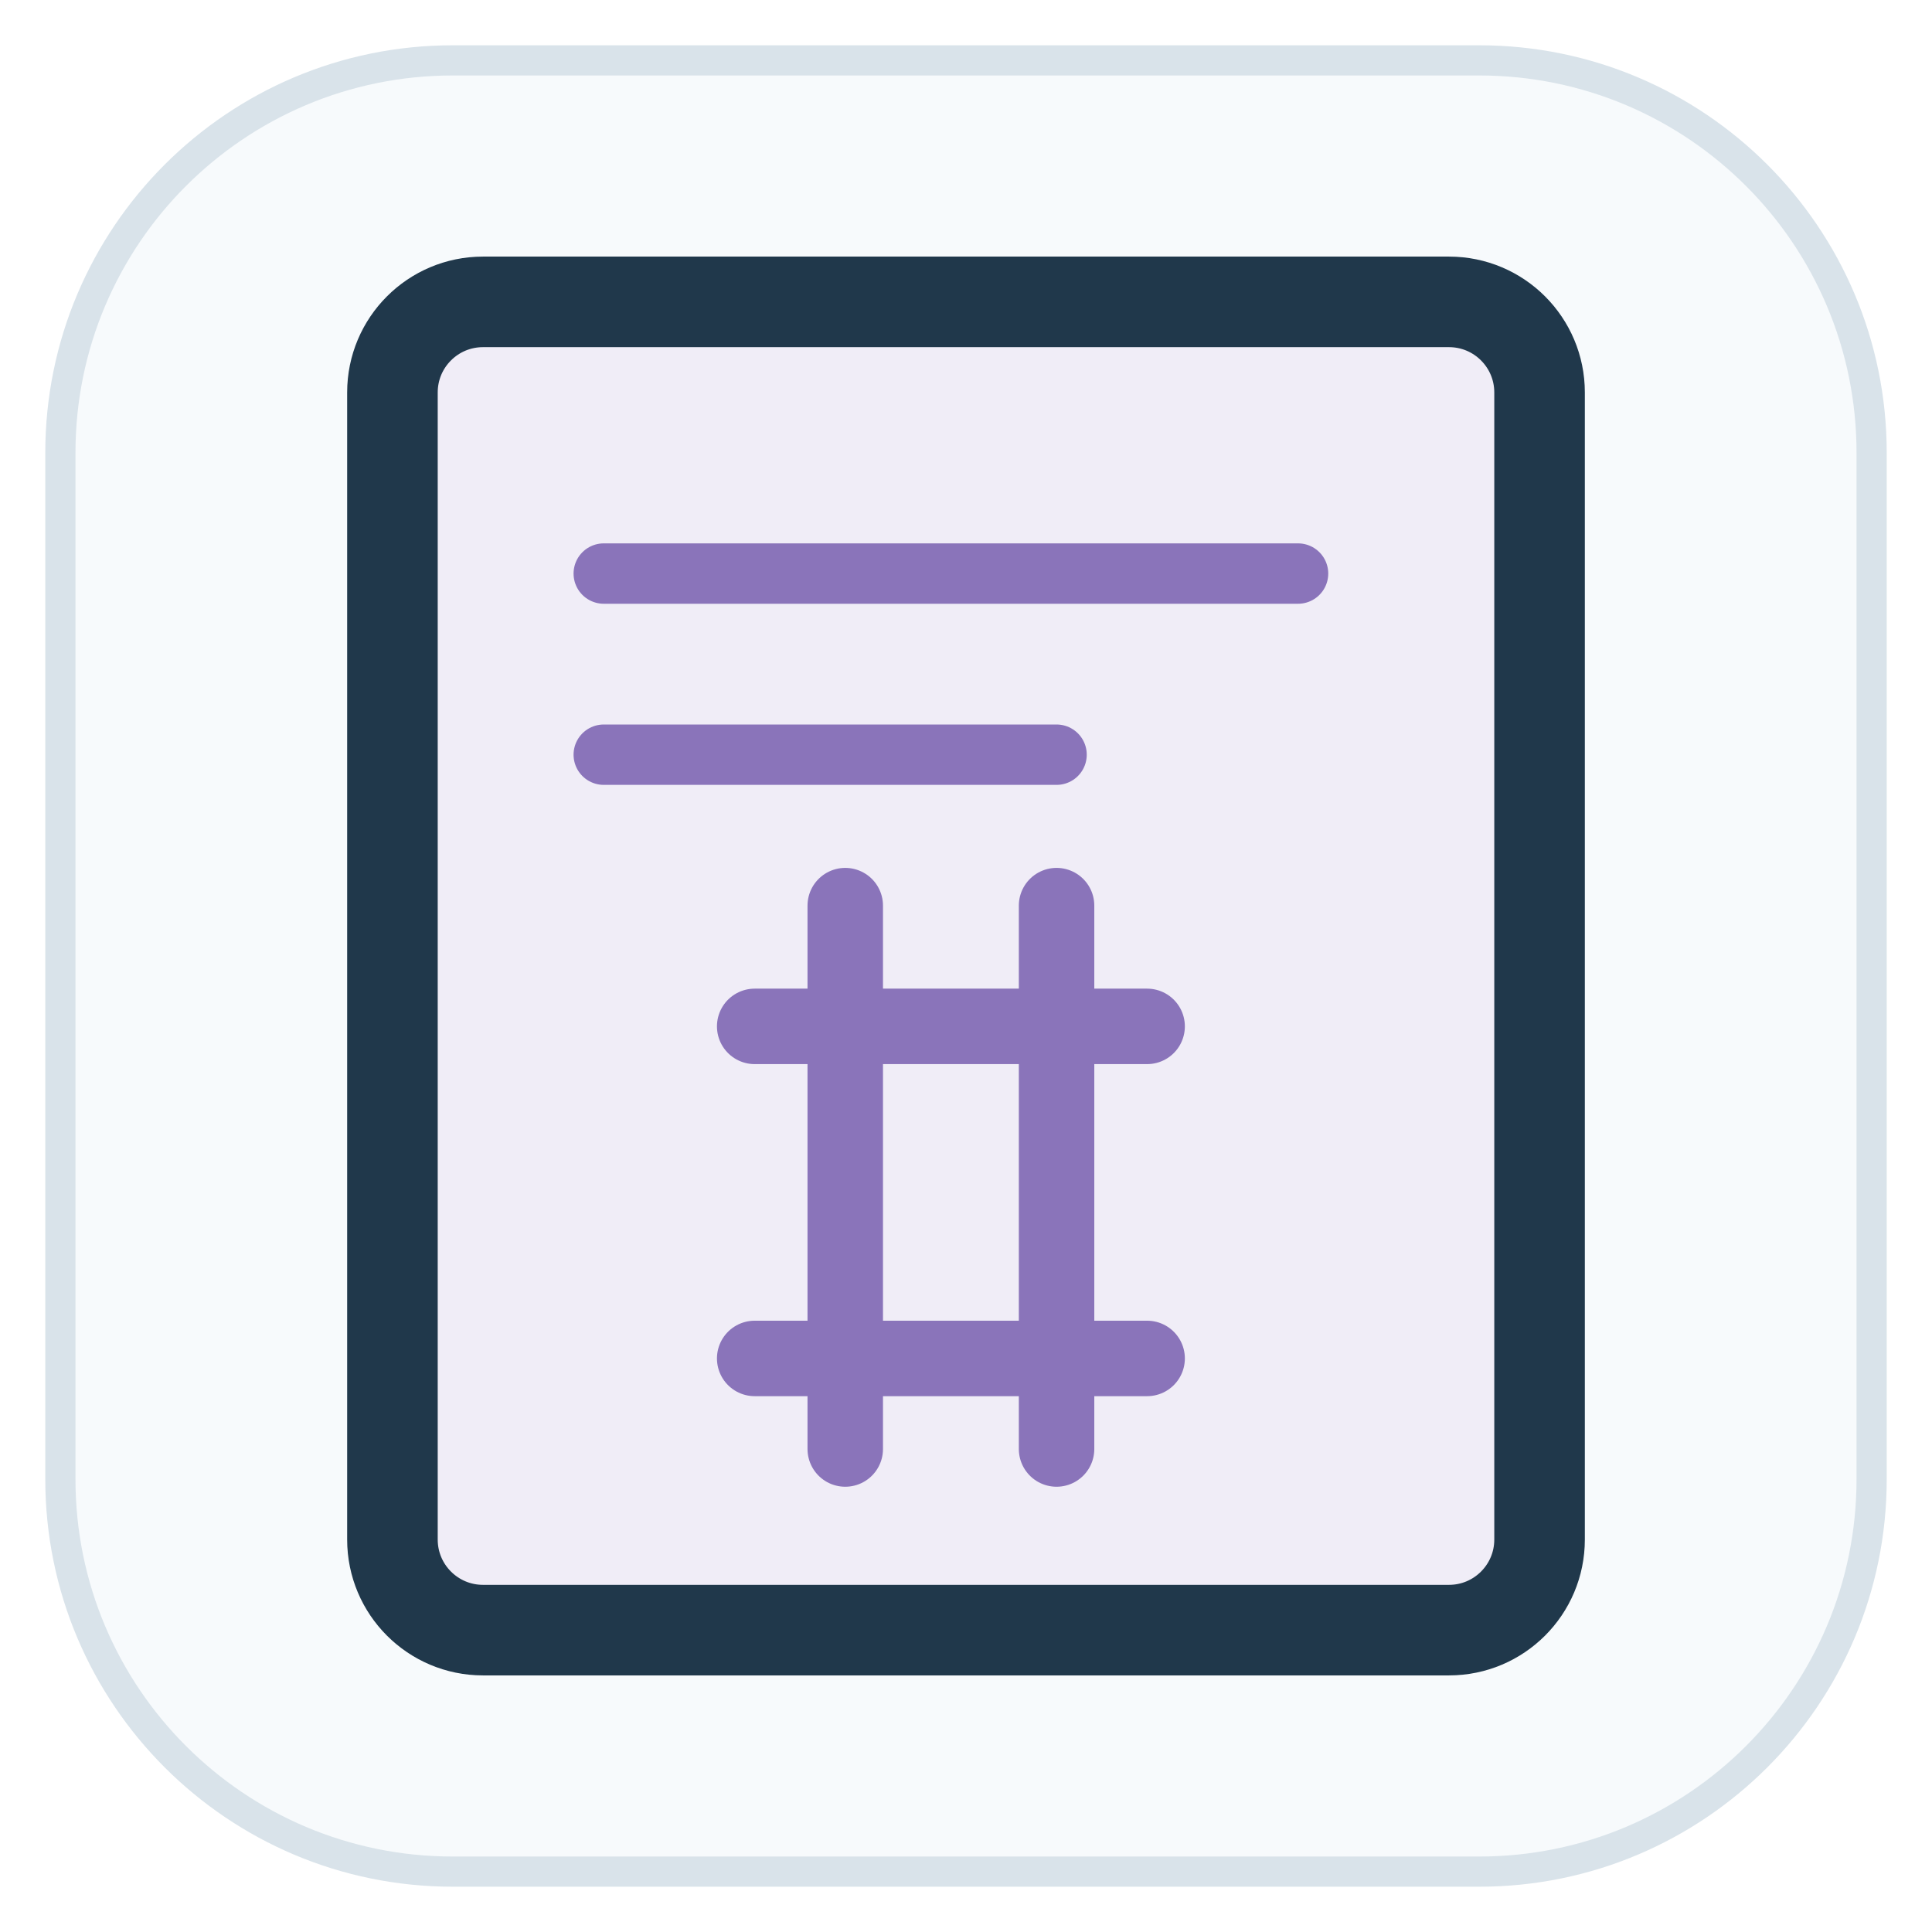
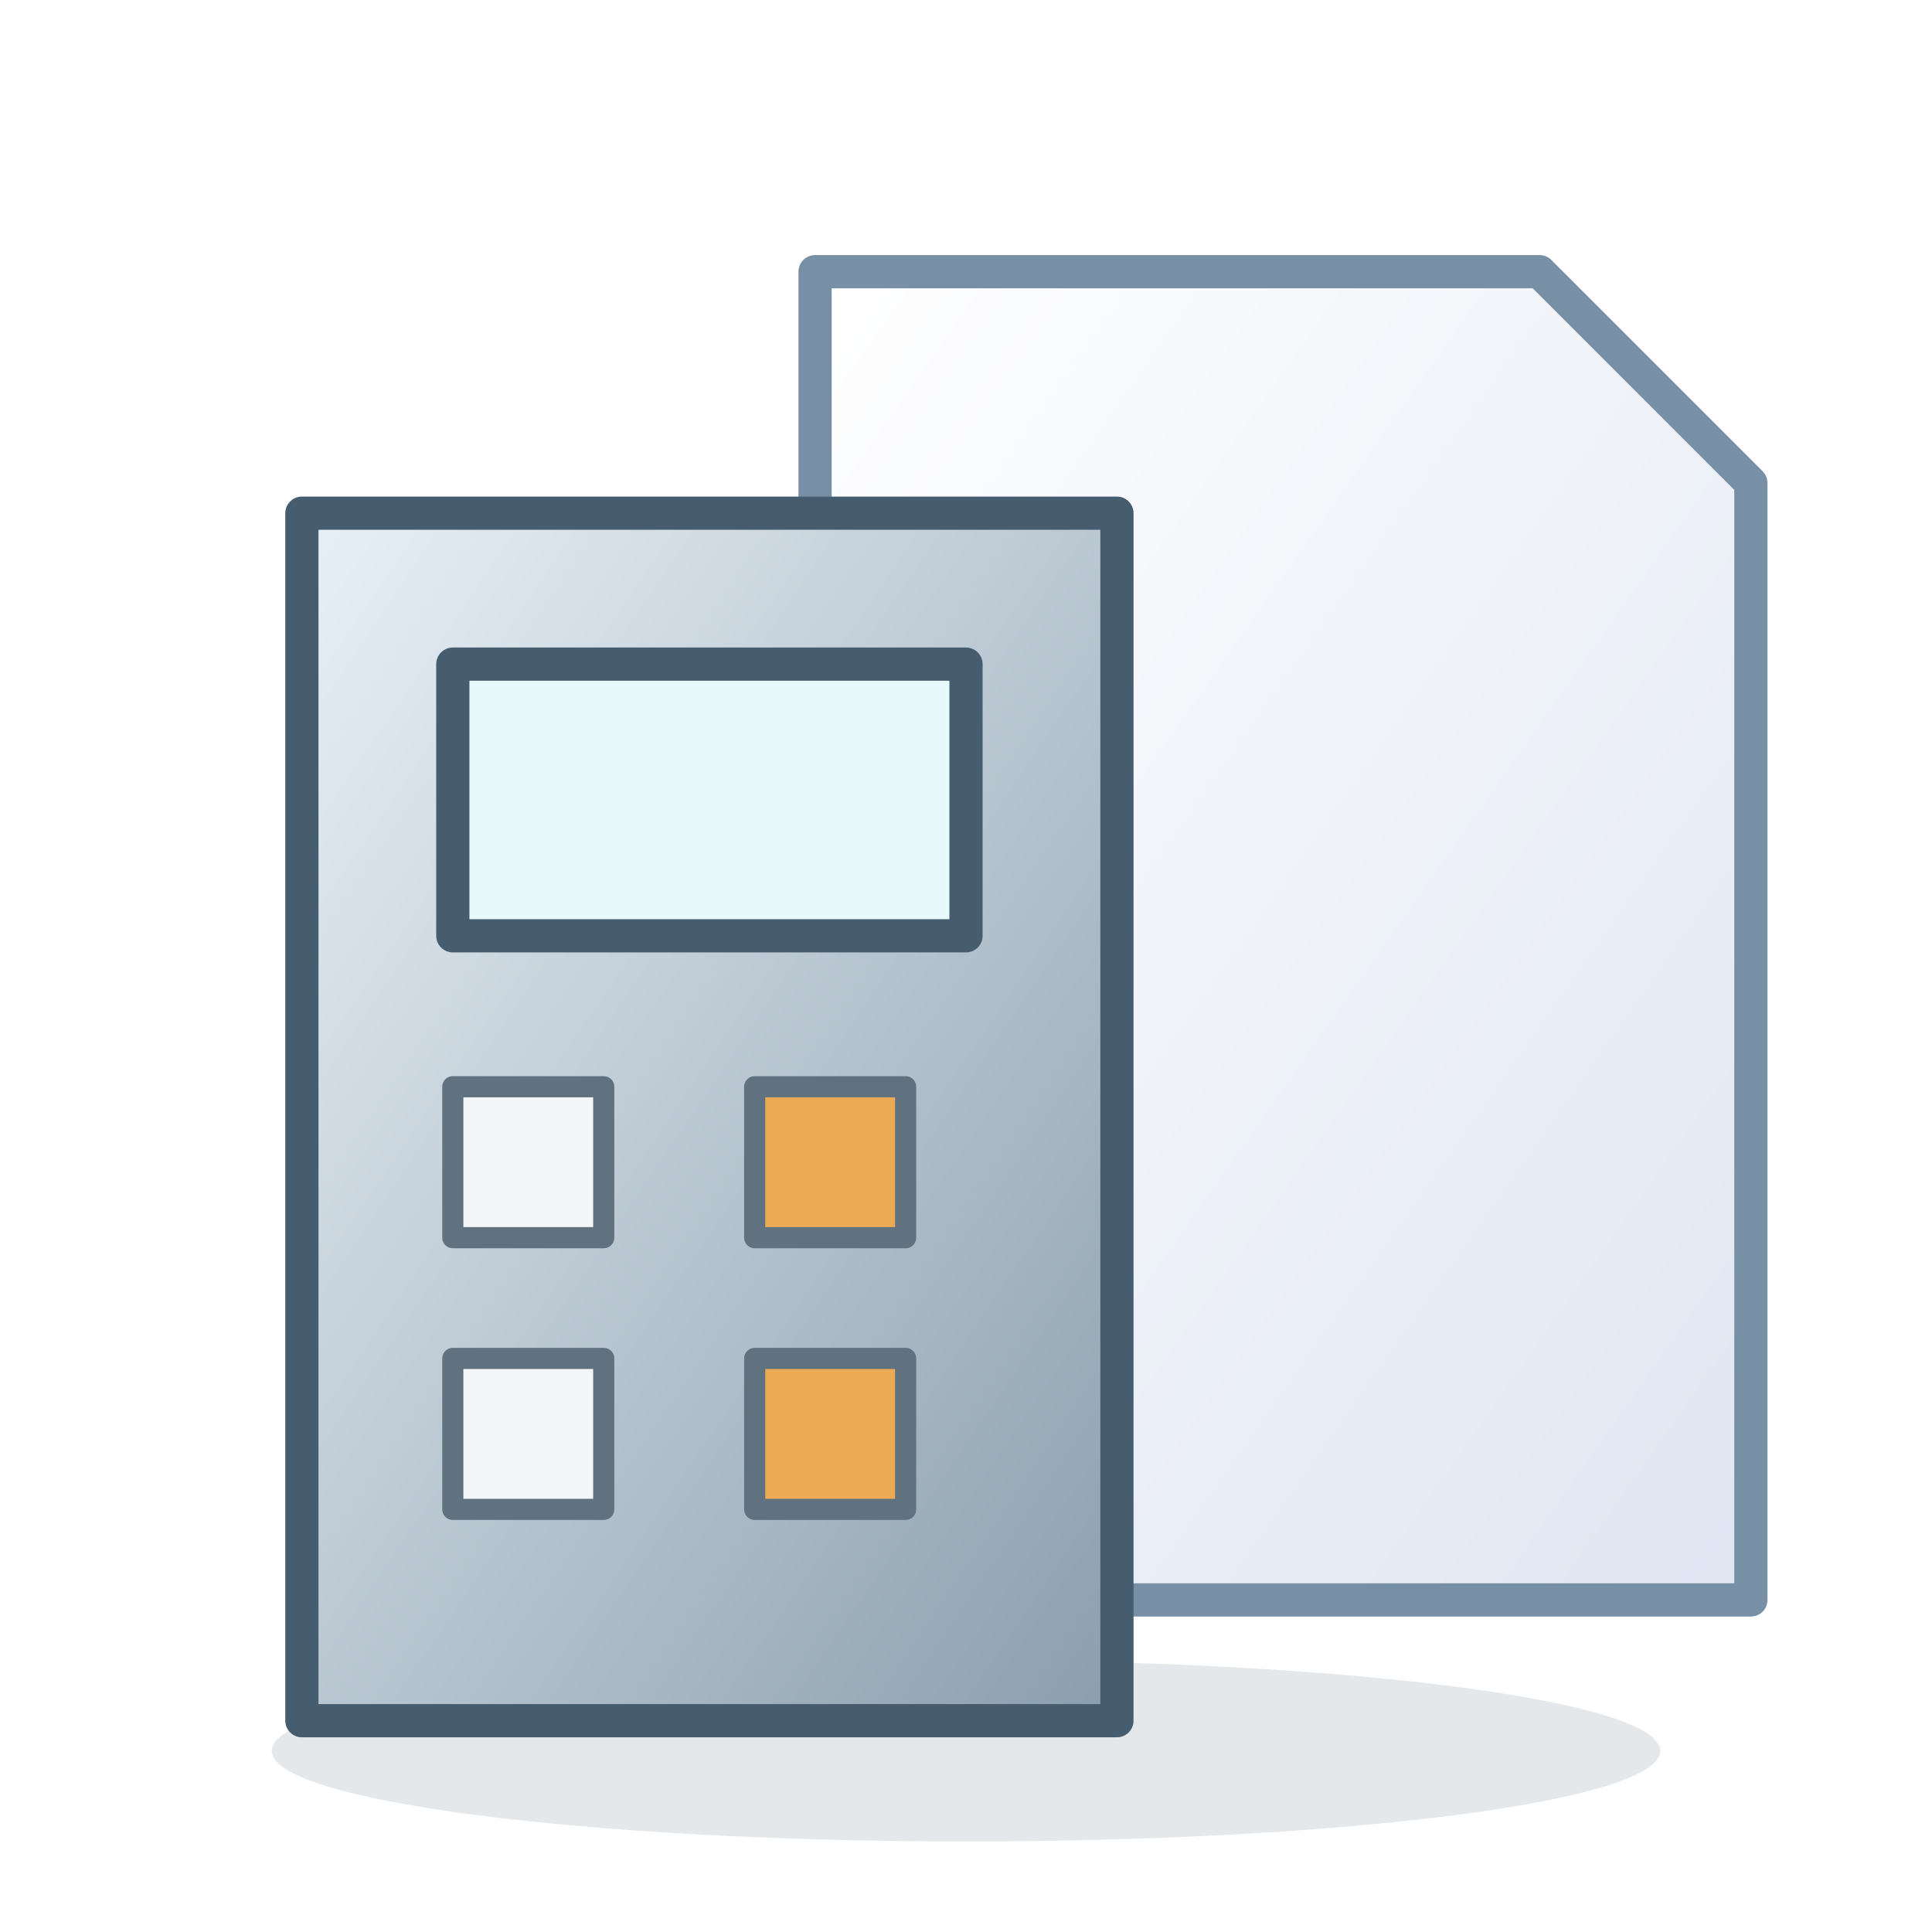
<svg xmlns="http://www.w3.org/2000/svg" width="64" height="64" viewBox="0 0 64 64">
-   <rect x="2" y="2" width="60" height="60" rx="13" fill="#F7FAFC" stroke="#D9E3EA" stroke-width="1" />
-   <g stroke="#20384B" stroke-width="3" stroke-linecap="round" stroke-linejoin="round">
-     <rect x="13" y="10" width="38" height="44" rx="3" fill="#F0EDF7" />
-     <path d="M20 19H43M20 25H35" fill="none" stroke="#8A74BA" stroke-width="2" />
-     <path d="M25 34H38M25 45H38M28 30V48M35 30V48" fill="none" stroke="#8A74BA" stroke-width="2.5" />
+   <defs>
+     <linearGradient id="wood" x1="0" y1="0" x2="1" y2="1">
+       <stop stop-color="#EDC080" />
+       <stop offset="1" stop-color="#BC7F3D" />
+     </linearGradient>
+     <linearGradient id="top" x1="0" y1="0" x2="1" y2="1">
+       <stop stop-color="#FFE0A0" />
+       <stop offset="1" stop-color="#D9A15A" />
+     </linearGradient>
+     <linearGradient id="side" x1="0" y1="0" x2="1" y2="1">
+       <stop stop-color="#B97F3C" />
+       <stop offset="1" stop-color="#795028" />
+     </linearGradient>
+     <linearGradient id="metal" x1="0" y1="0" x2="1" y2="1">
+       <stop stop-color="#E9F1F7" />
+       <stop offset="1" stop-color="#8B9EAD" />
+     </linearGradient>
+     <linearGradient id="blue" x1="0" y1="0" x2="1" y2="1">
+       <stop stop-color="#40BBF2" />
+       <stop offset="1" stop-color="#1555A4" />
+     </linearGradient>
+     <linearGradient id="teal" x1="0" y1="0" x2="1" y2="1">
+       <stop stop-color="#59D2CE" />
+       <stop offset="1" stop-color="#178B99" />
+     </linearGradient>
+     <linearGradient id="purple" x1="0" y1="0" x2="1" y2="1">
+       <stop stop-color="#B5A0E6" />
+       <stop offset="1" stop-color="#7650B3" />
+     </linearGradient>
+     <linearGradient id="paper" x1="0" y1="0" x2="1" y2="1">
+       <stop stop-color="#FFFFFF" />
+       <stop offset="1" stop-color="#DFE5F2" />
+     </linearGradient>
+   </defs>
+   <ellipse cx="32" cy="58" rx="23" ry="3" fill="#20384B" opacity=".12" />
+   <g stroke="#435C70" stroke-width="1.7" stroke-linecap="round" stroke-linejoin="round">
+     <path d="M27 9H51L58 16V53H27Z" fill="url(#paper)" stroke="#7890A5" stroke-width="1.1" stroke-linejoin="round" />
+     <path d="M10 17H37V57H10Z" fill="url(#metal)" stroke="#465D70" stroke-width="1.1" stroke-linejoin="round" />
+     <path d="M15 22H32V31H15Z" fill="#E8F9FB" stroke="#465D70" stroke-width="1.1" stroke-linejoin="round" />
+     <path d="M15 36H20V41H15Z" fill="#F3F6F8" stroke="#60717F" stroke-width="0.7" stroke-linejoin="round" />
+     <path d="M15 45H20V50H15Z" fill="#F3F6F8" stroke="#60717F" stroke-width="0.7" stroke-linejoin="round" />
+     <path d="M25 36H30V41H25Z" fill="#ECAA54" stroke="#60717F" stroke-width="0.7" stroke-linejoin="round" />
+     <path d="M25 45H30V50H25Z" fill="#ECAA54" stroke="#60717F" stroke-width="0.7" stroke-linejoin="round" />
  </g>
</svg>
